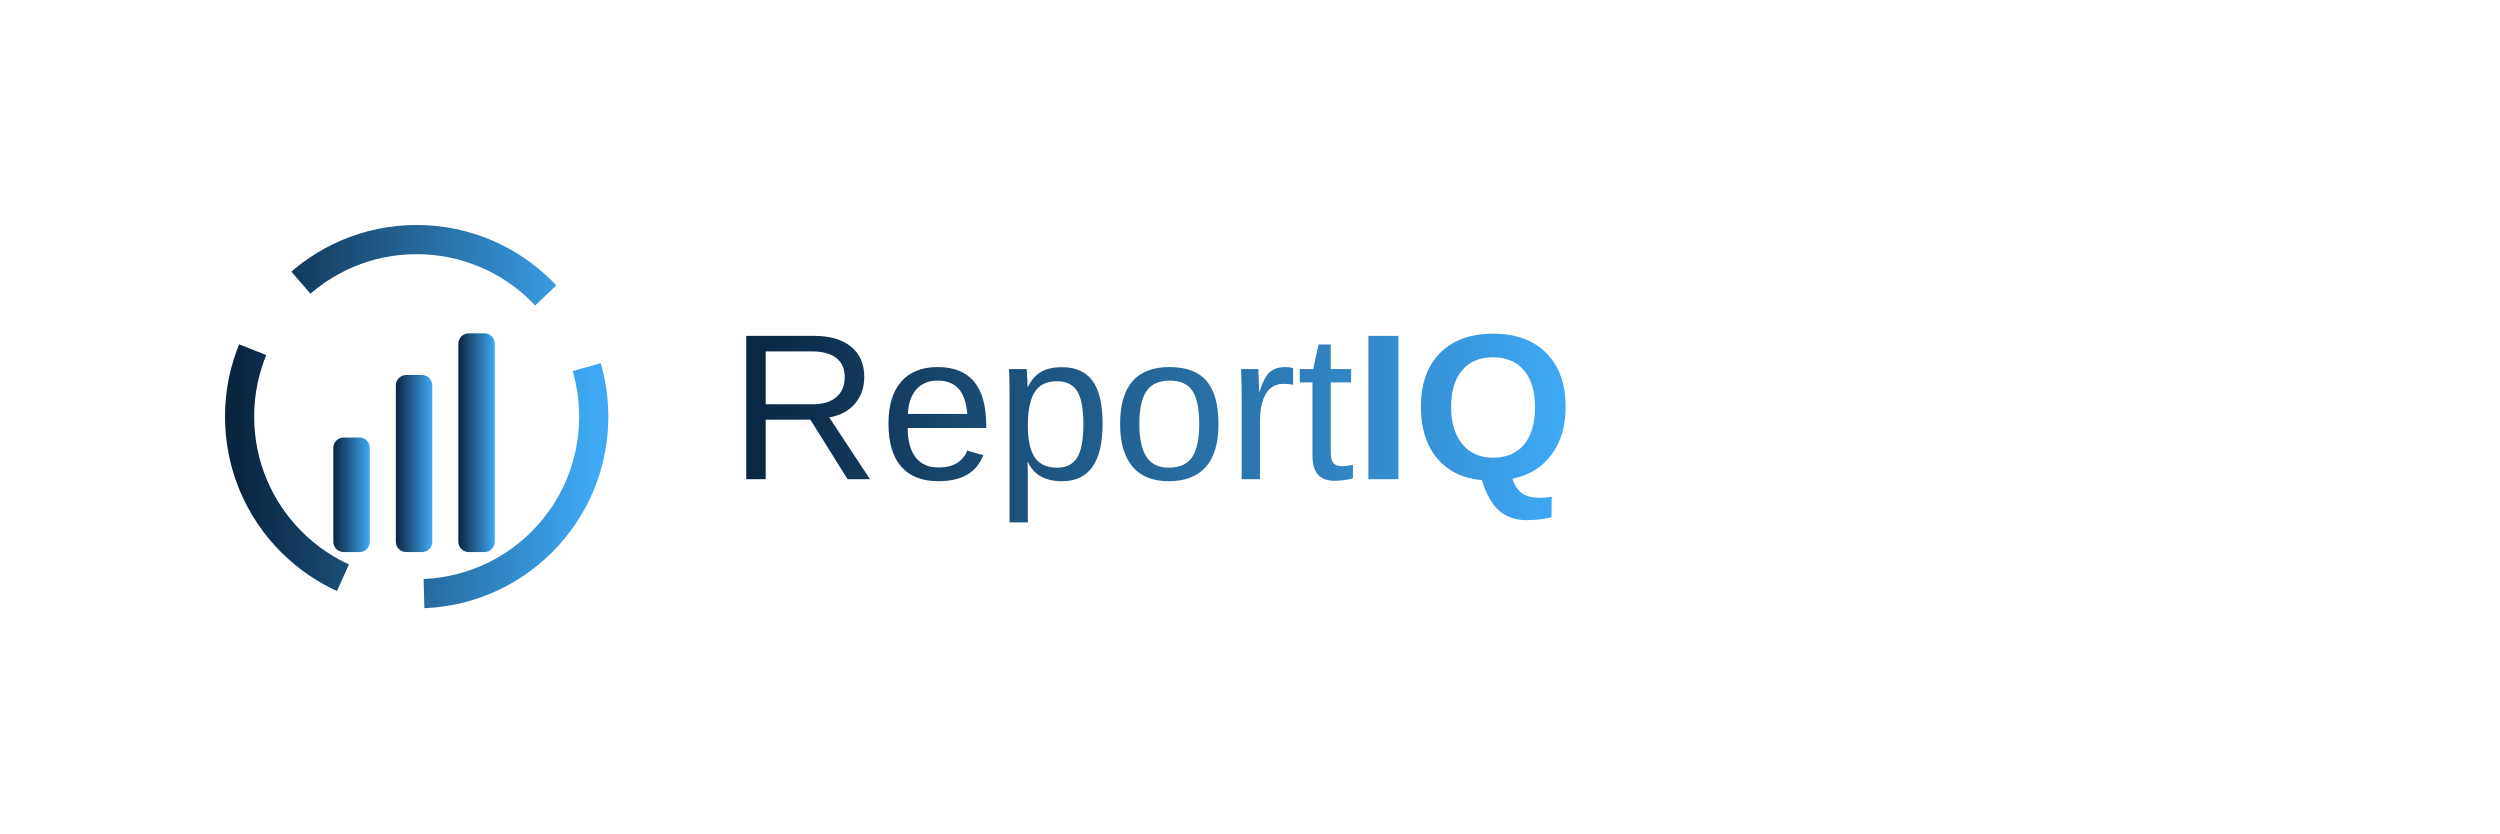
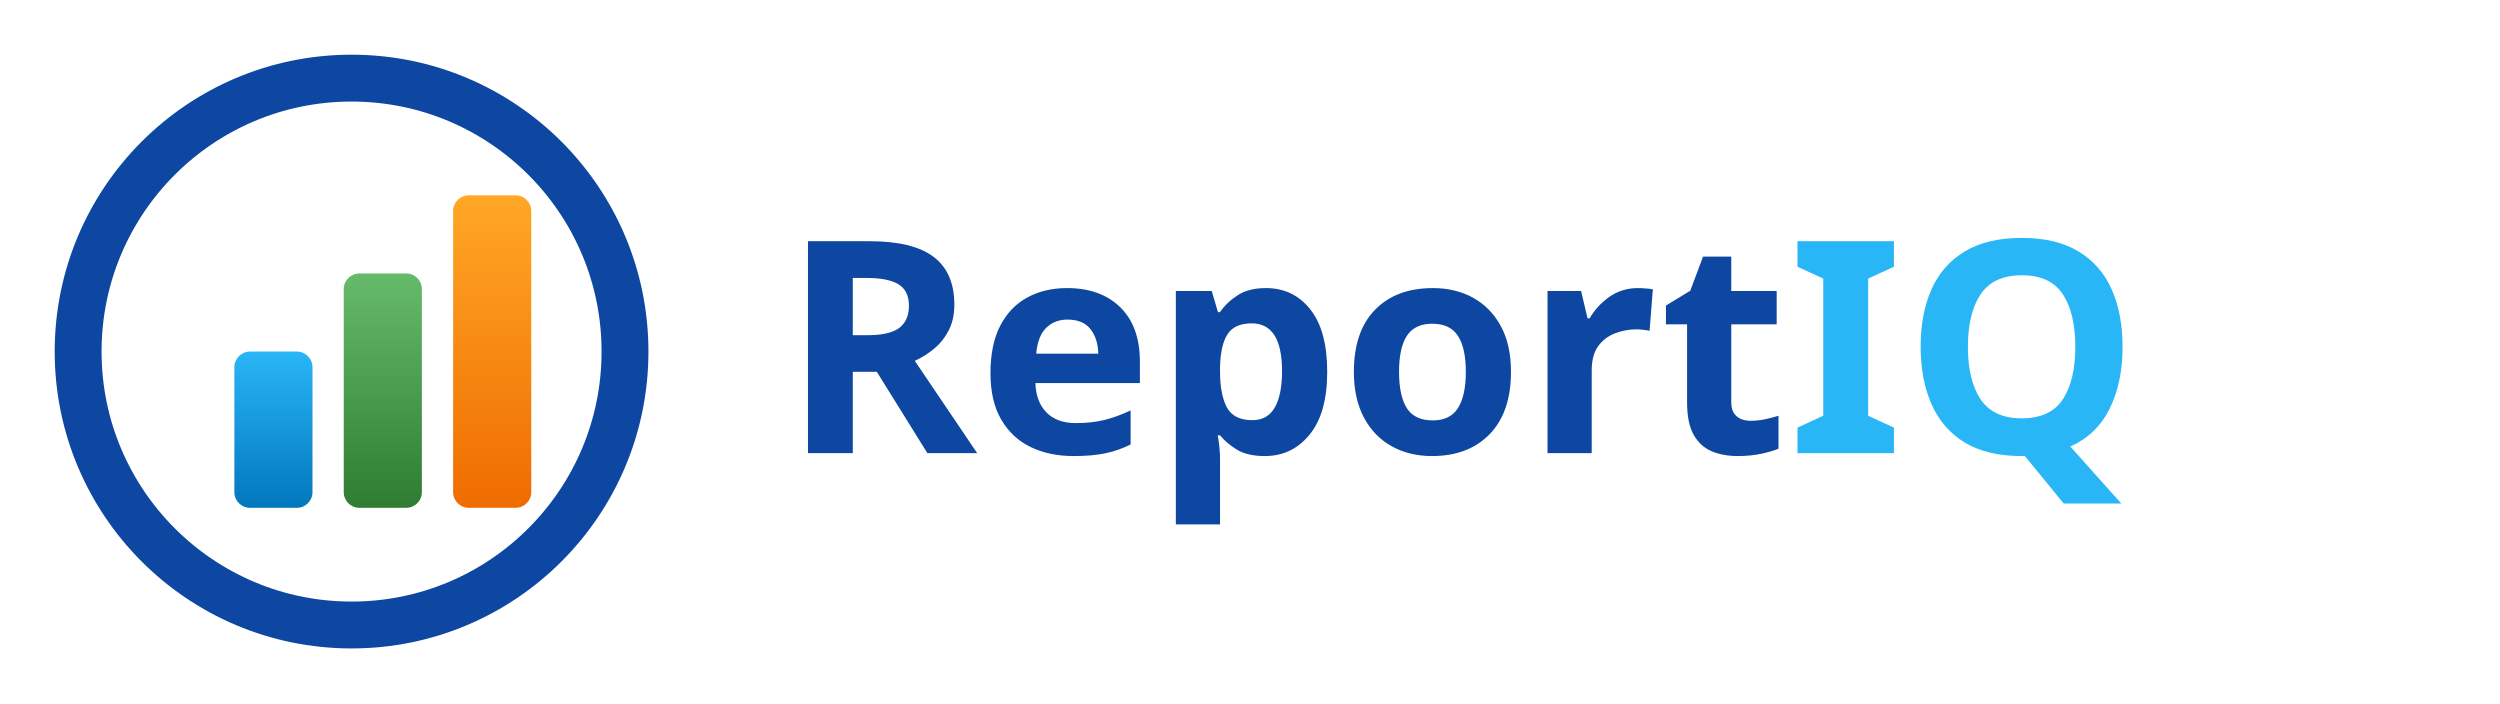
- <svg xmlns="http://www.w3.org/2000/svg" width="2400" height="800" viewBox="0 0 2400 800">
+ <svg xmlns="http://www.w3.org/2000/svg" width="320" height="90" viewBox="0 0 320 90">
  <defs>
-     <linearGradient id="blueGradient" x1="0%" y1="0%" x2="100%" y2="0%">
-       <stop offset="0%" stop-color="#0A2540" />
-       <stop offset="100%" stop-color="#3FA9F5" />
+     <linearGradient id="blueGrad" x1="0" y1="0" x2="0" y2="1">
+       <stop offset="0%" stop-color="#29B6F6" />
+       <stop offset="100%" stop-color="#0277BD" />
+     </linearGradient>
+     <linearGradient id="greenGrad" x1="0" y1="0" x2="0" y2="1">
+       <stop offset="0%" stop-color="#66BB6A" />
+       <stop offset="100%" stop-color="#2E7D32" />
+     </linearGradient>
+     <linearGradient id="orangeGrad" x1="0" y1="0" x2="0" y2="1">
+       <stop offset="0%" stop-color="#FFA726" />
+       <stop offset="100%" stop-color="#EF6C00" />
    </linearGradient>
  </defs>
-   <g transform="translate(200,200)">
-     <circle cx="200" cy="200" r="170" fill="none" stroke="url(#blueGradient)" stroke-width="28" stroke-dasharray="260 80" />
-     <rect x="120" y="220" width="35" height="110" rx="10" fill="url(#blueGradient)" />
-     <rect x="180" y="160" width="35" height="170" rx="10" fill="url(#blueGradient)" />
-     <rect x="240" y="120" width="35" height="210" rx="10" fill="url(#blueGradient)" />
-   </g>
-   <text x="700" y="460" font-family="Poppins, Arial, Helvetica, sans-serif" font-size="200" fill="url(#blueGradient)">
-     Report<tspan font-weight="700">IQ</tspan>
+   <circle cx="45" cy="45" r="35" stroke="#0D47A1" stroke-width="6" fill="none" />
+   <rect x="30" y="45" width="10" height="20" fill="url(#blueGrad)" rx="2" />
+   <rect x="44" y="35" width="10" height="30" fill="url(#greenGrad)" rx="2" />
+   <rect x="58" y="25" width="10" height="40" fill="url(#orangeGrad)" rx="2" />
+   <text x="100" y="58" font-family="Poppins, Segoe UI, sans-serif" font-size="38" font-weight="600" fill="#0D47A1">
+     Report<tspan fill="#29B6F6">IQ</tspan>
  </text>
</svg>
